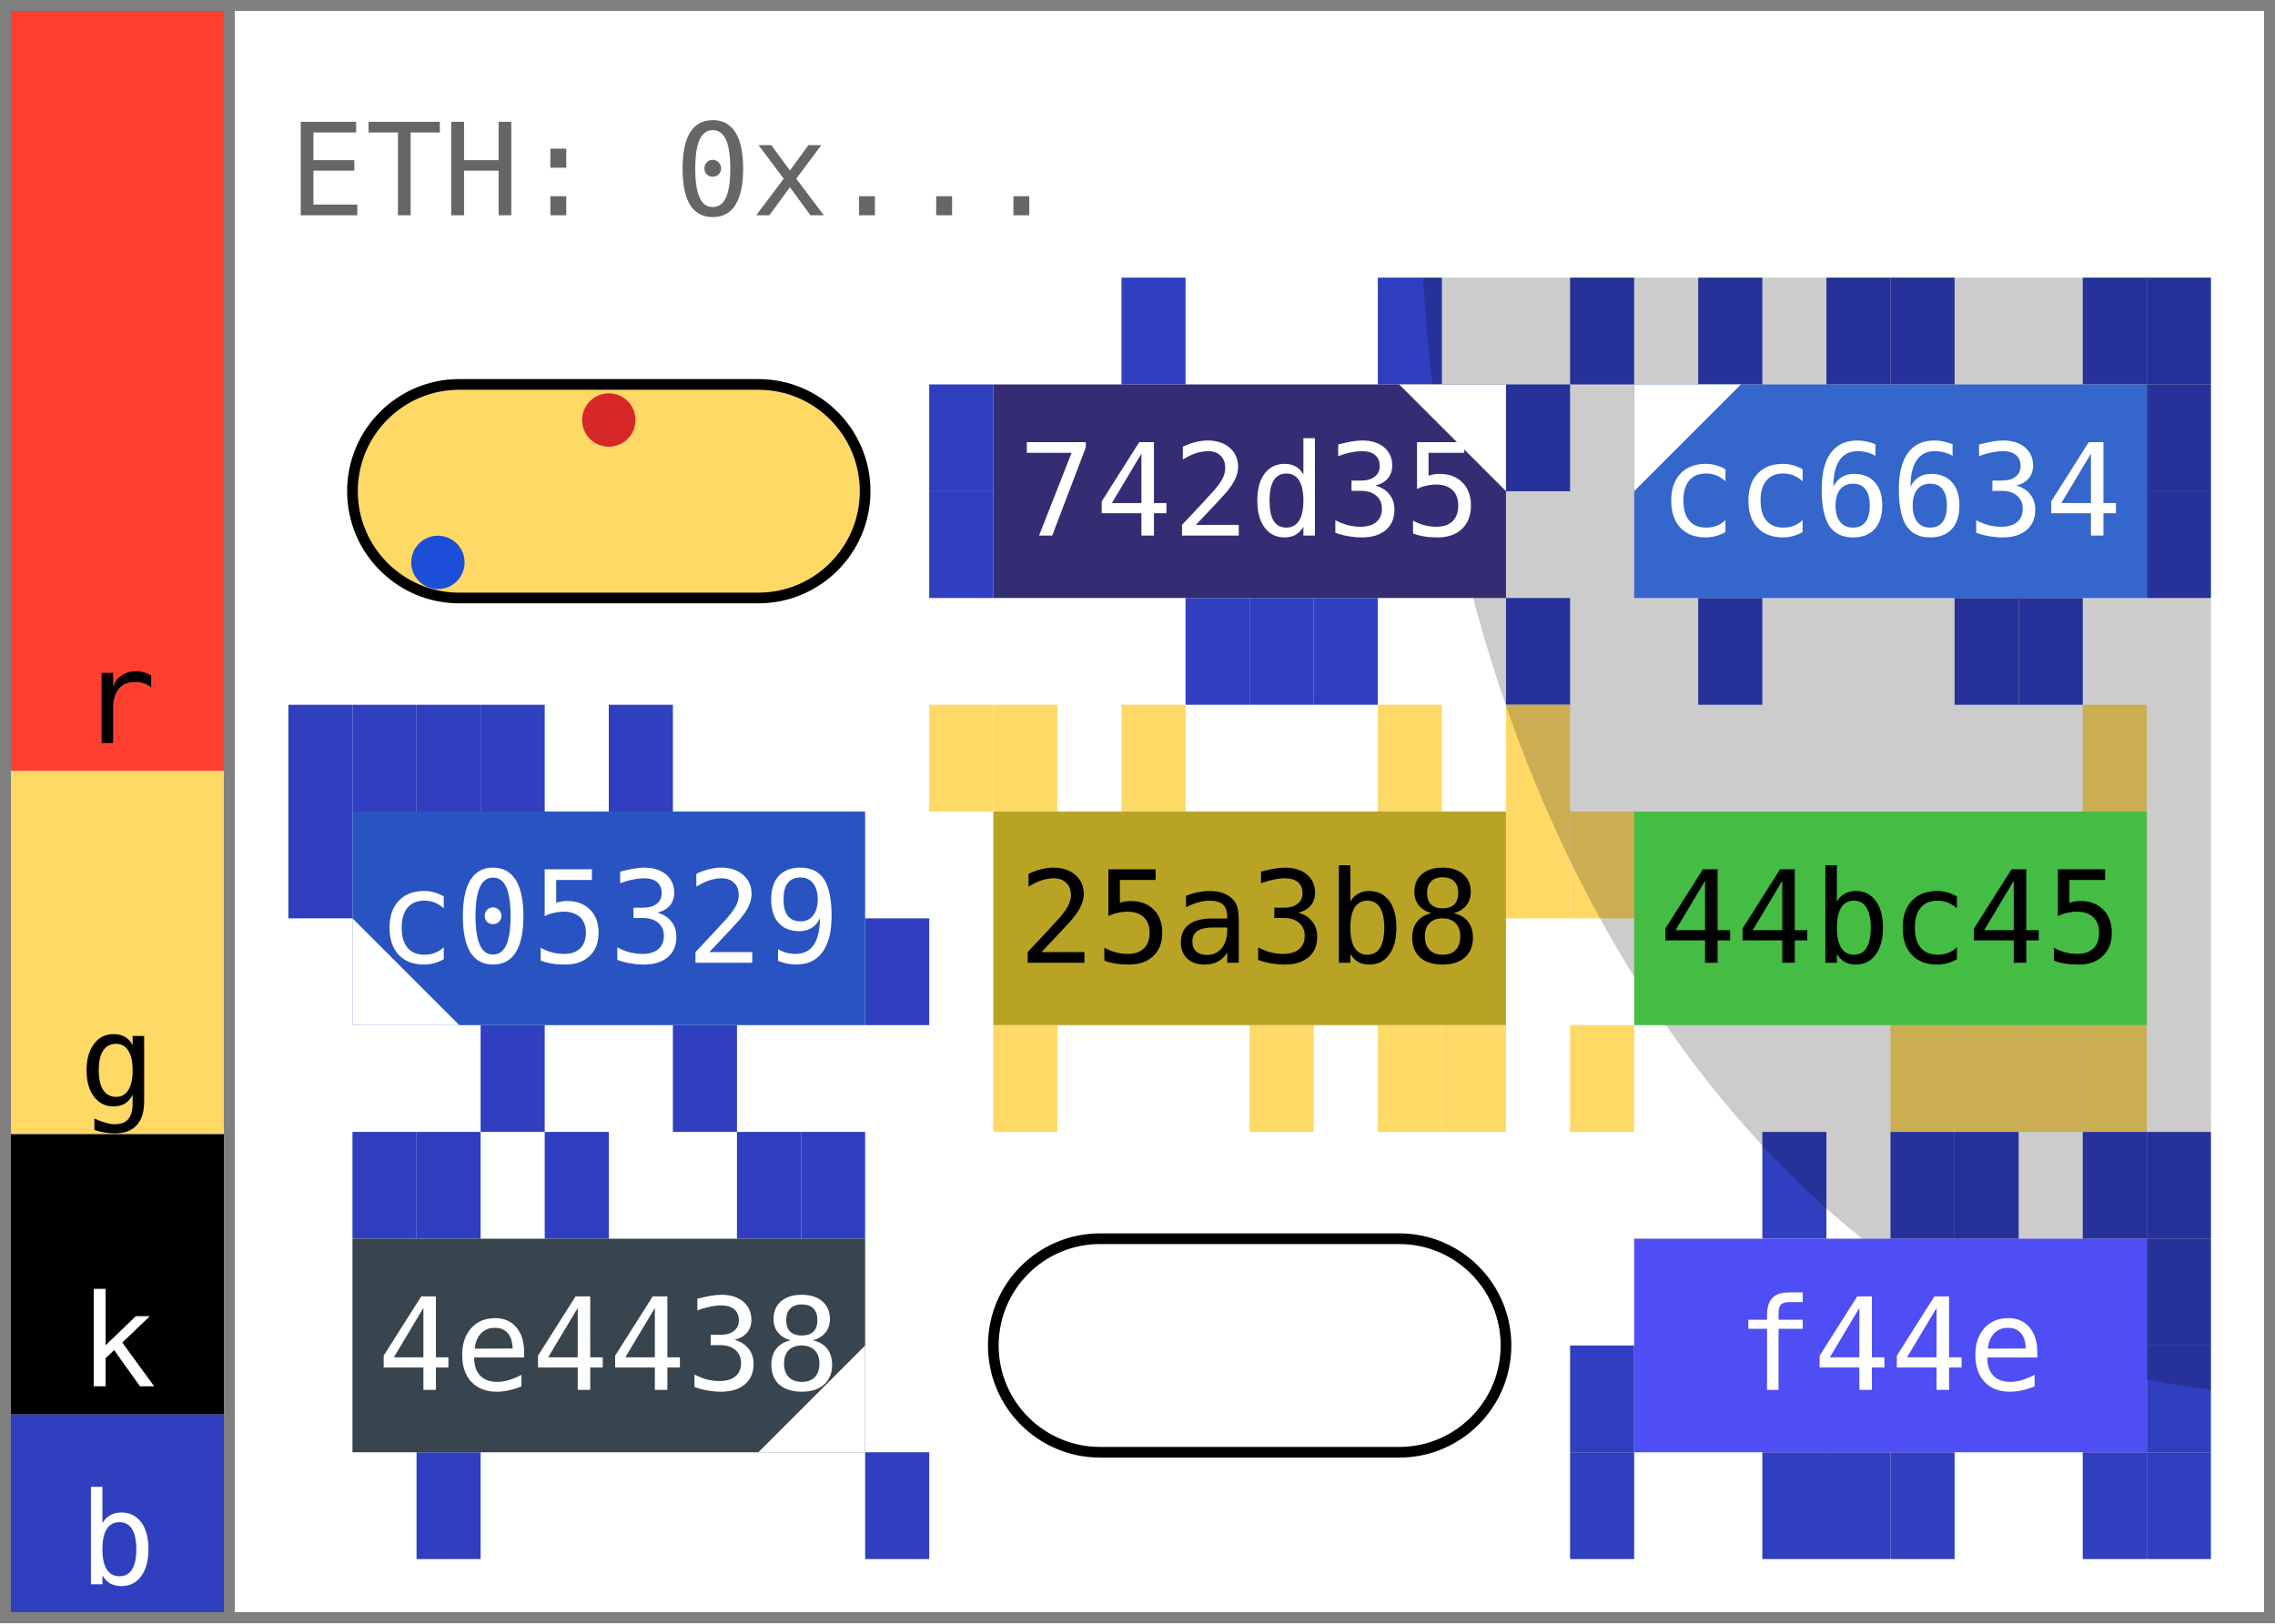
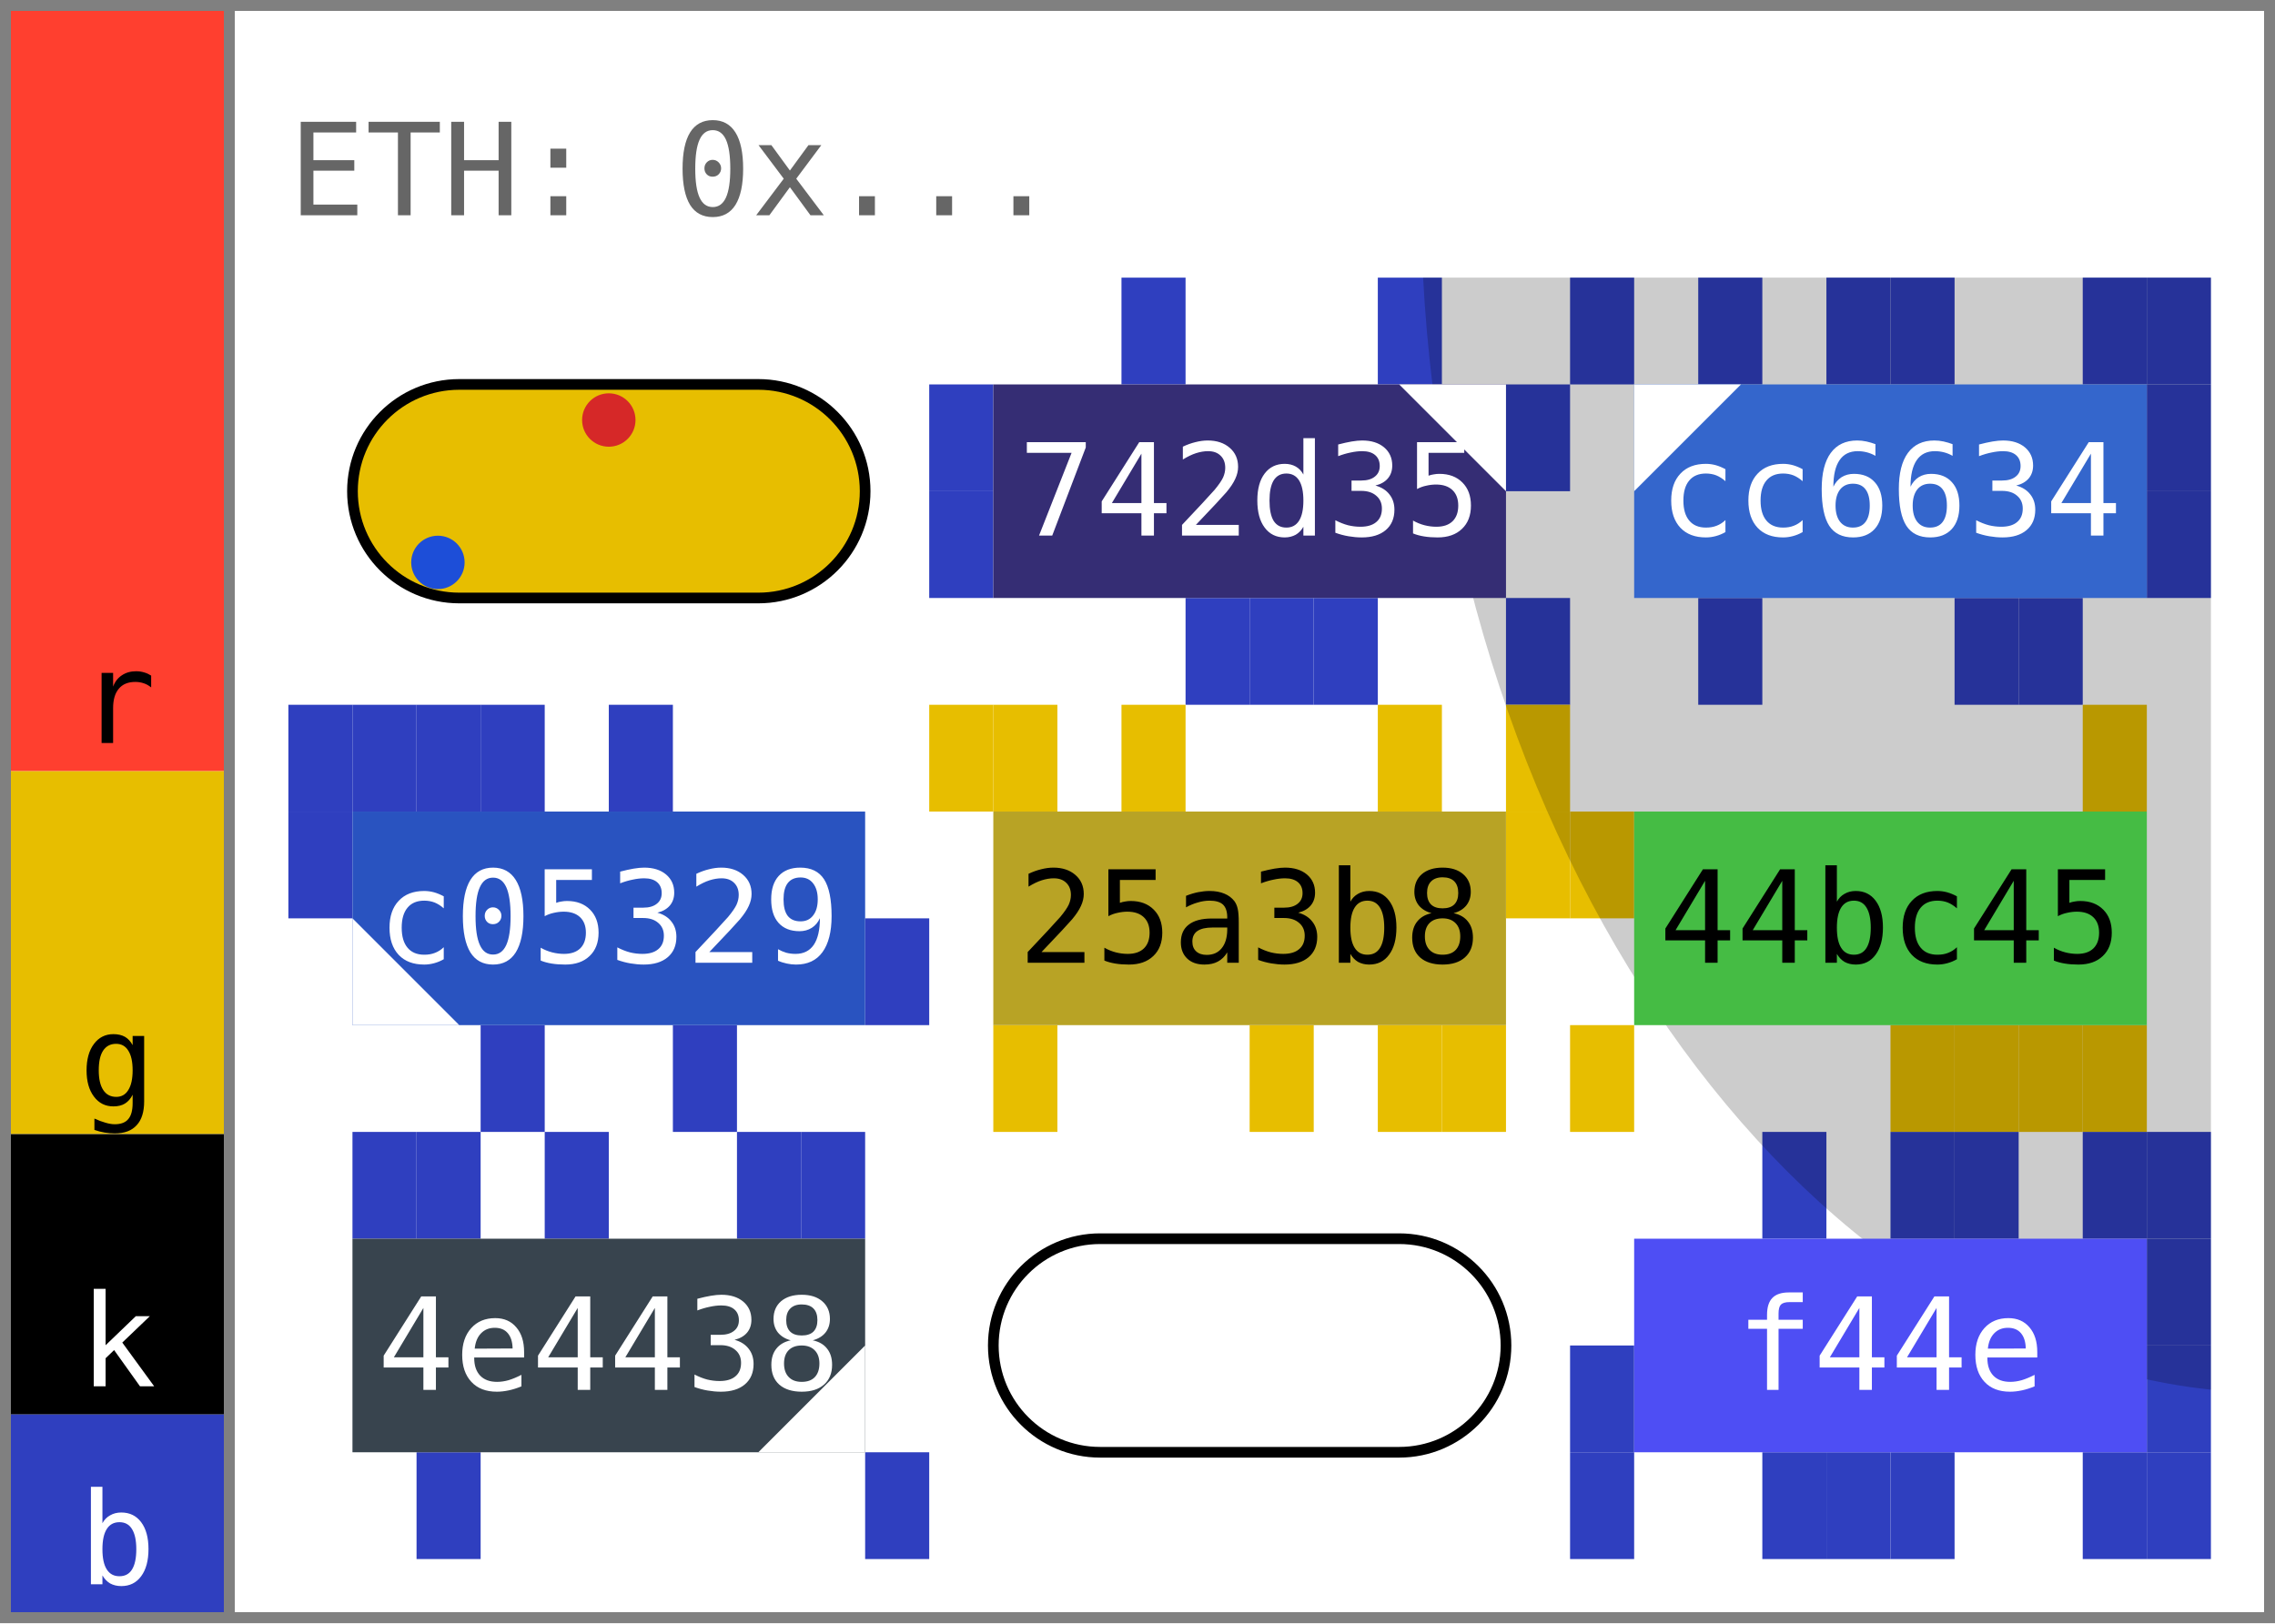
<svg xmlns="http://www.w3.org/2000/svg" width="213.0" height="152.0" viewBox="0 0 213.0 152.0" data-entviz-version="v6" data-entviz-lib="0.6.0" data-input-bytes="42" data-cols="3" data-rows="3">
  <defs>
    <clipPath id="grid-clip-c3948808cf358488-3x3">
      <rect x="27.0" y="26.0" width="180.0" height="120.0" />
    </clipPath>
  </defs>
  <rect x="0" y="0" width="213.0" height="152.0" fill="#ffffff" />
  <g data-channel="grid">
    <rect x="27.0" y="26.0" width="180.0" height="120.0" fill="#ffffff" />
    <g>
      <rect x="105.0" y="26.0" width="6.0" height="10.0" fill="#2f3fbf" />
      <rect x="129.0" y="26.0" width="6.0" height="10.0" fill="#2f3fbf" />
      <rect x="141.0" y="36.0" width="6.0" height="10.0" fill="#2f3fbf" />
      <rect x="141.0" y="56.0" width="6.0" height="10.0" fill="#2f3fbf" />
      <rect x="123.0" y="56.0" width="6.0" height="10.0" fill="#2f3fbf" />
      <rect x="117.0" y="56.0" width="6.0" height="10.0" fill="#2f3fbf" />
      <rect x="111.0" y="56.0" width="6.0" height="10.0" fill="#2f3fbf" />
      <rect x="87.0" y="46.0" width="6.0" height="10.0" fill="#2f3fbf" />
      <rect x="87.0" y="36.0" width="6.0" height="10.0" fill="#2f3fbf" />
      <rect x="147.0" y="26.0" width="6.0" height="10.0" fill="#2f3fbf" />
      <rect x="159.0" y="26.0" width="6.0" height="10.0" fill="#2f3fbf" />
      <rect x="171.0" y="26.0" width="6.0" height="10.0" fill="#2f3fbf" />
      <rect x="177.0" y="26.0" width="6.0" height="10.0" fill="#2f3fbf" />
      <rect x="195.0" y="26.0" width="6.0" height="10.0" fill="#2f3fbf" />
      <rect x="201.0" y="26.0" width="6.0" height="10.0" fill="#2f3fbf" />
      <rect x="201.0" y="36.0" width="6.0" height="10.0" fill="#2f3fbf" />
      <rect x="201.0" y="46.0" width="6.0" height="10.0" fill="#2f3fbf" />
      <rect x="189.0" y="56.0" width="6.0" height="10.0" fill="#2f3fbf" />
      <rect x="183.0" y="56.0" width="6.0" height="10.0" fill="#2f3fbf" />
      <rect x="159.0" y="56.0" width="6.0" height="10.0" fill="#2f3fbf" />
      <rect x="27.0" y="66.0" width="6.0" height="10.0" fill="#2f3fbf" />
      <rect x="33.0" y="66.0" width="6.0" height="10.0" fill="#2f3fbf" />
      <rect x="39.0" y="66.0" width="6.0" height="10.0" fill="#2f3fbf" />
      <rect x="45.0" y="66.0" width="6.0" height="10.0" fill="#2f3fbf" />
      <rect x="57.0" y="66.0" width="6.0" height="10.0" fill="#2f3fbf" />
      <rect x="81.0" y="86.0" width="6.0" height="10.0" fill="#2f3fbf" />
      <rect x="63.0" y="96.0" width="6.0" height="10.0" fill="#2f3fbf" />
      <rect x="45.0" y="96.0" width="6.0" height="10.0" fill="#2f3fbf" />
      <rect x="27.0" y="76.0" width="6.0" height="10.0" fill="#2f3fbf" />
-       <rect x="87.0" y="66.0" width="6.0" height="10.0" fill="#ffd966" />
-       <rect x="93.0" y="66.0" width="6.0" height="10.0" fill="#ffd966" />
-       <rect x="105.0" y="66.0" width="6.0" height="10.0" fill="#ffd966" />
-       <rect x="129.0" y="66.0" width="6.0" height="10.0" fill="#ffd966" />
-       <rect x="141.0" y="66.0" width="6.0" height="10.0" fill="#ffd966" />
-       <rect x="141.0" y="76.0" width="6.0" height="10.0" fill="#ffd966" />
-       <rect x="135.0" y="96.0" width="6.0" height="10.0" fill="#ffd966" />
-       <rect x="129.0" y="96.0" width="6.0" height="10.0" fill="#ffd966" />
-       <rect x="117.0" y="96.0" width="6.0" height="10.0" fill="#ffd966" />
-       <rect x="93.0" y="96.0" width="6.0" height="10.0" fill="#ffd966" />
-       <rect x="195.0" y="66.0" width="6.0" height="10.0" fill="#ffd966" />
-       <rect x="195.0" y="96.0" width="6.0" height="10.0" fill="#ffd966" />
-       <rect x="189.0" y="96.0" width="6.0" height="10.0" fill="#ffd966" />
-       <rect x="183.0" y="96.0" width="6.0" height="10.0" fill="#ffd966" />
-       <rect x="177.0" y="96.0" width="6.0" height="10.0" fill="#ffd966" />
-       <rect x="147.0" y="96.0" width="6.0" height="10.0" fill="#ffd966" />
-       <rect x="147.0" y="76.0" width="6.0" height="10.0" fill="#ffd966" />
+       <rect x="87.0" y="66.0" width="6.0" height="10.0" fill="#e7be00" />
+       <rect x="93.0" y="66.0" width="6.0" height="10.0" fill="#e7be00" />
+       <rect x="105.0" y="66.0" width="6.0" height="10.0" fill="#e7be00" />
+       <rect x="129.0" y="66.0" width="6.0" height="10.0" fill="#e7be00" />
+       <rect x="141.0" y="66.0" width="6.0" height="10.0" fill="#e7be00" />
+       <rect x="141.0" y="76.0" width="6.0" height="10.0" fill="#e7be00" />
+       <rect x="135.0" y="96.0" width="6.0" height="10.0" fill="#e7be00" />
+       <rect x="129.0" y="96.0" width="6.0" height="10.0" fill="#e7be00" />
+       <rect x="117.0" y="96.0" width="6.0" height="10.0" fill="#e7be00" />
+       <rect x="93.0" y="96.0" width="6.0" height="10.0" fill="#e7be00" />
+       <rect x="195.0" y="66.0" width="6.0" height="10.0" fill="#e7be00" />
+       <rect x="195.0" y="96.0" width="6.0" height="10.0" fill="#e7be00" />
+       <rect x="189.0" y="96.0" width="6.0" height="10.0" fill="#e7be00" />
+       <rect x="183.0" y="96.0" width="6.0" height="10.0" fill="#e7be00" />
+       <rect x="177.0" y="96.0" width="6.0" height="10.0" fill="#e7be00" />
+       <rect x="147.0" y="96.0" width="6.0" height="10.0" fill="#e7be00" />
+       <rect x="147.0" y="76.0" width="6.0" height="10.0" fill="#e7be00" />
      <rect x="33.0" y="106.0" width="6.0" height="10.0" fill="#2f3fbf" />
      <rect x="39.0" y="106.0" width="6.0" height="10.0" fill="#2f3fbf" />
      <rect x="51.0" y="106.0" width="6.0" height="10.0" fill="#2f3fbf" />
      <rect x="69.0" y="106.0" width="6.0" height="10.0" fill="#2f3fbf" />
      <rect x="75.0" y="106.0" width="6.0" height="10.0" fill="#2f3fbf" />
      <rect x="81.0" y="136.0" width="6.0" height="10.0" fill="#2f3fbf" />
      <rect x="39.0" y="136.0" width="6.0" height="10.0" fill="#2f3fbf" />
      <rect x="165.0" y="106.0" width="6.0" height="10.0" fill="#2f3fbf" />
      <rect x="177.0" y="106.0" width="6.0" height="10.0" fill="#2f3fbf" />
      <rect x="183.0" y="106.0" width="6.0" height="10.0" fill="#2f3fbf" />
      <rect x="195.0" y="106.0" width="6.0" height="10.0" fill="#2f3fbf" />
      <rect x="201.0" y="106.0" width="6.0" height="10.0" fill="#2f3fbf" />
      <rect x="201.0" y="116.0" width="6.0" height="10.0" fill="#2f3fbf" />
      <rect x="201.0" y="126.0" width="6.0" height="10.0" fill="#2f3fbf" />
      <rect x="201.0" y="136.0" width="6.0" height="10.0" fill="#2f3fbf" />
      <rect x="195.0" y="136.0" width="6.0" height="10.0" fill="#2f3fbf" />
      <rect x="177.0" y="136.0" width="6.0" height="10.0" fill="#2f3fbf" />
      <rect x="171.0" y="136.0" width="6.0" height="10.0" fill="#2f3fbf" />
      <rect x="165.0" y="136.0" width="6.0" height="10.0" fill="#2f3fbf" />
      <rect x="147.0" y="136.0" width="6.0" height="10.0" fill="#2f3fbf" />
      <rect x="147.0" y="126.0" width="6.0" height="10.0" fill="#2f3fbf" />
    </g>
    <g clip-path="url(#grid-clip-c3948808cf358488-3x3)" data-channel="ellipse" data-ellipse-anchor-x="207.0" data-ellipse-anchor-y="26.0" data-ellipse-rx="104.70520903947423" data-ellipse-ry="73.55324601946538" data-ellipse-rotation-deg="84.0">
      <ellipse cx="207.0" cy="26.0" rx="104.705" ry="73.553" transform="rotate(84.0 207.0 26.0)" fill="#000000" fill-opacity="0.2" />
    </g>
    <g>
      <g data-channel="cell" data-cell-index="0" data-cell-row="0" data-cell-col="0" data-cell-blank="true" data-cell-blank-map="true">
-         <rect x="33.0" y="36.0" width="48.0" height="20.0" rx="10.0" ry="10.0" fill="#ffd966" stroke="#000000" stroke-width="1" />
+         <rect x="33.0" y="36.0" width="48.0" height="20.0" rx="10.0" ry="10.0" fill="#e7be00" stroke="#000000" stroke-width="1" />
        <circle cx="57.0" cy="39.333" r="2.5" fill="#d62828" data-blank-map-max="true" />
        <circle cx="41.0" cy="52.667" r="2.5" fill="#1d4ed8" data-blank-map-min="true" />
      </g>
      <g data-channel="cell" data-cell-index="1" data-cell-row="0" data-cell-col="1" data-cell-quartile="2">
        <rect x="93.0" y="36.0" width="48.0" height="20.0" fill="#352d74" />
        <text x="117.0" y="46.0" fill="#ffffff" style="font-family: &quot;JetBrains Mono&quot;, &quot;Menlo&quot;, &quot;Consolas&quot;, &quot;DejaVu Sans Mono&quot;, &quot;Liberation Mono&quot;, &quot;Roboto Mono&quot;, &quot;Noto Sans Mono&quot;, monospace; font-size: 12.0px;" text-anchor="middle" dominant-baseline="central">742d35</text>
        <polygon points="141.0,36.0 131.0,36.0 141.0,46.0" fill="#ffffff" />
      </g>
      <g data-channel="cell" data-cell-index="2" data-cell-row="0" data-cell-col="2" data-cell-quartile="1">
        <rect x="153.0" y="36.0" width="48.0" height="20.0" fill="#3466cc" />
        <text x="177.0" y="46.0" fill="#ffffff" style="font-family: &quot;JetBrains Mono&quot;, &quot;Menlo&quot;, &quot;Consolas&quot;, &quot;DejaVu Sans Mono&quot;, &quot;Liberation Mono&quot;, &quot;Roboto Mono&quot;, &quot;Noto Sans Mono&quot;, monospace; font-size: 12.0px;" text-anchor="middle" dominant-baseline="central">cc6634</text>
        <polygon points="153.0,36.0 163.0,36.0 153.0,46.0" fill="#ffffff" />
      </g>
      <g data-channel="cell" data-cell-index="3" data-cell-row="1" data-cell-col="0" data-cell-quartile="4">
        <rect x="33.0" y="76.0" width="48.0" height="20.0" fill="#2953c0" />
        <text x="57.0" y="86.0" fill="#ffffff" style="font-family: &quot;JetBrains Mono&quot;, &quot;Menlo&quot;, &quot;Consolas&quot;, &quot;DejaVu Sans Mono&quot;, &quot;Liberation Mono&quot;, &quot;Roboto Mono&quot;, &quot;Noto Sans Mono&quot;, monospace; font-size: 12.0px;" text-anchor="middle" dominant-baseline="central">c05329</text>
        <polygon points="33.0,96.0 33.0,86.0 43.0,96.0" fill="#ffffff" />
      </g>
      <g data-channel="cell" data-cell-index="4" data-cell-row="1" data-cell-col="1">
        <rect x="93.0" y="76.0" width="48.0" height="20.0" fill="#b8a325" />
        <text x="117.0" y="86.0" fill="#000000" style="font-family: &quot;JetBrains Mono&quot;, &quot;Menlo&quot;, &quot;Consolas&quot;, &quot;DejaVu Sans Mono&quot;, &quot;Liberation Mono&quot;, &quot;Roboto Mono&quot;, &quot;Noto Sans Mono&quot;, monospace; font-size: 12.0px;" text-anchor="middle" dominant-baseline="central">25a3b8</text>
      </g>
      <g data-channel="cell" data-cell-index="5" data-cell-row="1" data-cell-col="2">
        <rect x="153.0" y="76.0" width="48.0" height="20.0" fill="#45bc44" />
        <text x="177.0" y="86.0" fill="#000000" style="font-family: &quot;JetBrains Mono&quot;, &quot;Menlo&quot;, &quot;Consolas&quot;, &quot;DejaVu Sans Mono&quot;, &quot;Liberation Mono&quot;, &quot;Roboto Mono&quot;, &quot;Noto Sans Mono&quot;, monospace; font-size: 12.0px;" text-anchor="middle" dominant-baseline="central">44bc45</text>
      </g>
      <g data-channel="cell" data-cell-index="6" data-cell-row="2" data-cell-col="0" data-cell-quartile="3">
        <rect x="33.0" y="116.0" width="48.0" height="20.0" fill="#38444e" />
        <text x="57.0" y="126.0" fill="#ffffff" style="font-family: &quot;JetBrains Mono&quot;, &quot;Menlo&quot;, &quot;Consolas&quot;, &quot;DejaVu Sans Mono&quot;, &quot;Liberation Mono&quot;, &quot;Roboto Mono&quot;, &quot;Noto Sans Mono&quot;, monospace; font-size: 12.0px;" text-anchor="middle" dominant-baseline="central">4e4438</text>
        <polygon points="81.0,136.0 81.0,126.0 71.0,136.0" fill="#ffffff" />
      </g>
      <g data-channel="cell" data-cell-index="7" data-cell-row="2" data-cell-col="1" data-cell-blank="true">
        <rect x="93.0" y="116.0" width="48.0" height="20.0" rx="10.0" ry="10.0" fill="none" stroke="#000000" stroke-width="1" />
      </g>
      <g data-channel="cell" data-cell-index="8" data-cell-row="2" data-cell-col="2">
        <rect x="153.0" y="116.0" width="48.0" height="20.0" fill="#4e4ef4" />
        <text x="177.0" y="126.0" fill="#ffffff" style="font-family: &quot;JetBrains Mono&quot;, &quot;Menlo&quot;, &quot;Consolas&quot;, &quot;DejaVu Sans Mono&quot;, &quot;Liberation Mono&quot;, &quot;Roboto Mono&quot;, &quot;Noto Sans Mono&quot;, monospace; font-size: 12.0px;" text-anchor="middle" dominant-baseline="central">f44e</text>
      </g>
    </g>
  </g>
  <g data-channel="color-bar">
    <g data-color-bar-rank="0" data-color-bar-band="R">
      <rect x="1" y="1" width="20.0" height="71.217" fill="#ff3f2f" />
      <text x="11.0" y="69.577" fill="#000000" style="font-family: &quot;JetBrains Mono&quot;, &quot;Menlo&quot;, &quot;Consolas&quot;, &quot;DejaVu Sans Mono&quot;, &quot;Liberation Mono&quot;, &quot;Roboto Mono&quot;, &quot;Noto Sans Mono&quot;, monospace; font-size: 12.0px;" text-anchor="middle" data-color-bar-letter="true">r</text>
    </g>
    <g data-color-bar-rank="1" data-color-bar-band="G">
-       <rect x="1" y="72.217" width="20.0" height="33.989" fill="#ffd966" />
+       <rect x="1" y="72.217" width="20.0" height="33.989" fill="#e7be00" />
      <text x="11.0" y="103.566" fill="#000000" style="font-family: &quot;JetBrains Mono&quot;, &quot;Menlo&quot;, &quot;Consolas&quot;, &quot;DejaVu Sans Mono&quot;, &quot;Liberation Mono&quot;, &quot;Roboto Mono&quot;, &quot;Noto Sans Mono&quot;, monospace; font-size: 12.0px;" text-anchor="middle" data-color-bar-letter="true">g</text>
    </g>
    <g data-color-bar-rank="2" data-color-bar-band="K">
      <rect x="1" y="106.206" width="20.0" height="26.256" fill="#000000" />
      <text x="11.0" y="129.822" fill="#ffffff" style="font-family: &quot;JetBrains Mono&quot;, &quot;Menlo&quot;, &quot;Consolas&quot;, &quot;DejaVu Sans Mono&quot;, &quot;Liberation Mono&quot;, &quot;Roboto Mono&quot;, &quot;Noto Sans Mono&quot;, monospace; font-size: 12.0px;" text-anchor="middle" data-color-bar-letter="true">k</text>
    </g>
    <g data-color-bar-rank="3" data-color-bar-band="B">
      <rect x="1" y="132.462" width="20.0" height="18.538" fill="#2f3fbf" />
      <text x="11.0" y="148.36" fill="#ffffff" style="font-family: &quot;JetBrains Mono&quot;, &quot;Menlo&quot;, &quot;Consolas&quot;, &quot;DejaVu Sans Mono&quot;, &quot;Liberation Mono&quot;, &quot;Roboto Mono&quot;, &quot;Noto Sans Mono&quot;, monospace; font-size: 12.0px;" text-anchor="middle" data-color-bar-letter="true">b</text>
    </g>
  </g>
  <g data-channel="label-top">
    <text x="27.0" y="16.0" fill="#666666" style="font-family: &quot;JetBrains Mono&quot;, &quot;Menlo&quot;, &quot;Consolas&quot;, &quot;DejaVu Sans Mono&quot;, &quot;Liberation Mono&quot;, &quot;Roboto Mono&quot;, &quot;Noto Sans Mono&quot;, monospace; font-size: 12.0px;" dominant-baseline="central">ETH: 0x...</text>
  </g>
  <line x1="0" y1="0.5" x2="213.0" y2="0.5" stroke="#808080" stroke-width="1" shape-rendering="crispEdges" />
  <line x1="212.5" y1="0" x2="212.5" y2="152.0" stroke="#808080" stroke-width="1" shape-rendering="crispEdges" />
  <line x1="0" y1="151.5" x2="213.0" y2="151.5" stroke="#808080" stroke-width="1" shape-rendering="crispEdges" />
  <line x1="0.5" y1="0" x2="0.5" y2="152.0" stroke="#808080" stroke-width="1" shape-rendering="crispEdges" />
  <line x1="21.5" y1="0" x2="21.5" y2="152.0" stroke="#808080" stroke-width="1" shape-rendering="crispEdges" />
</svg>
